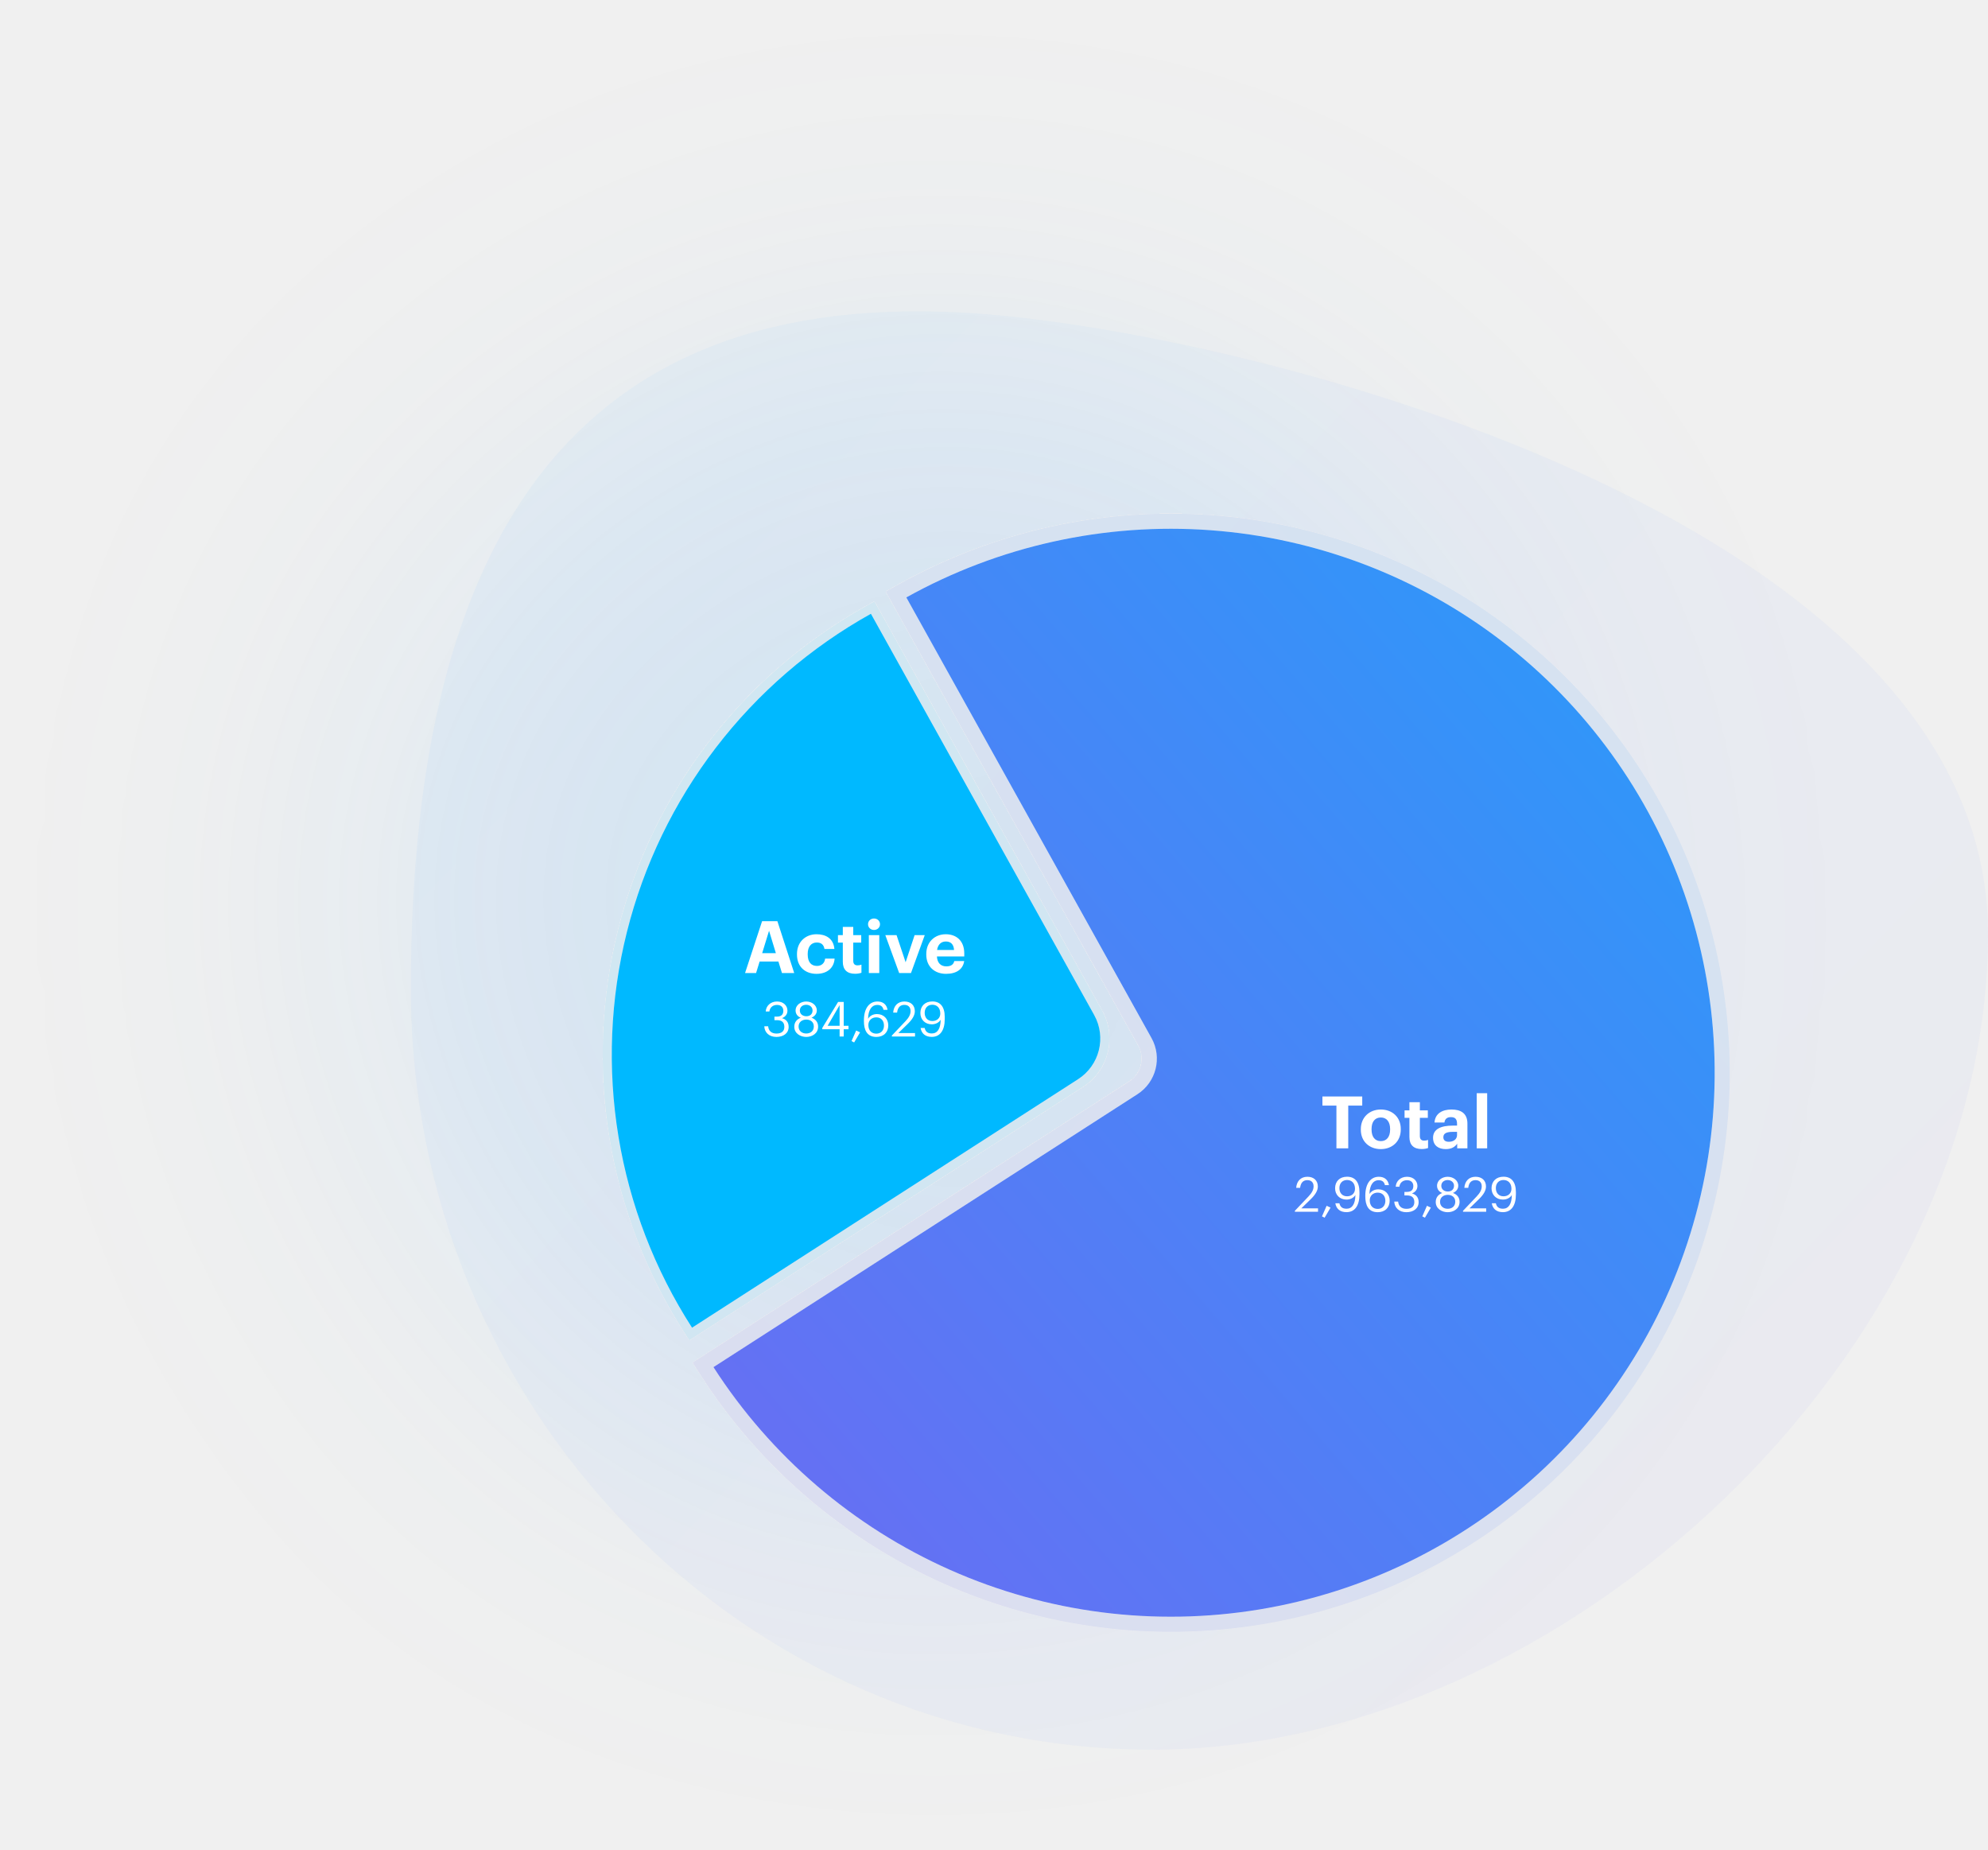
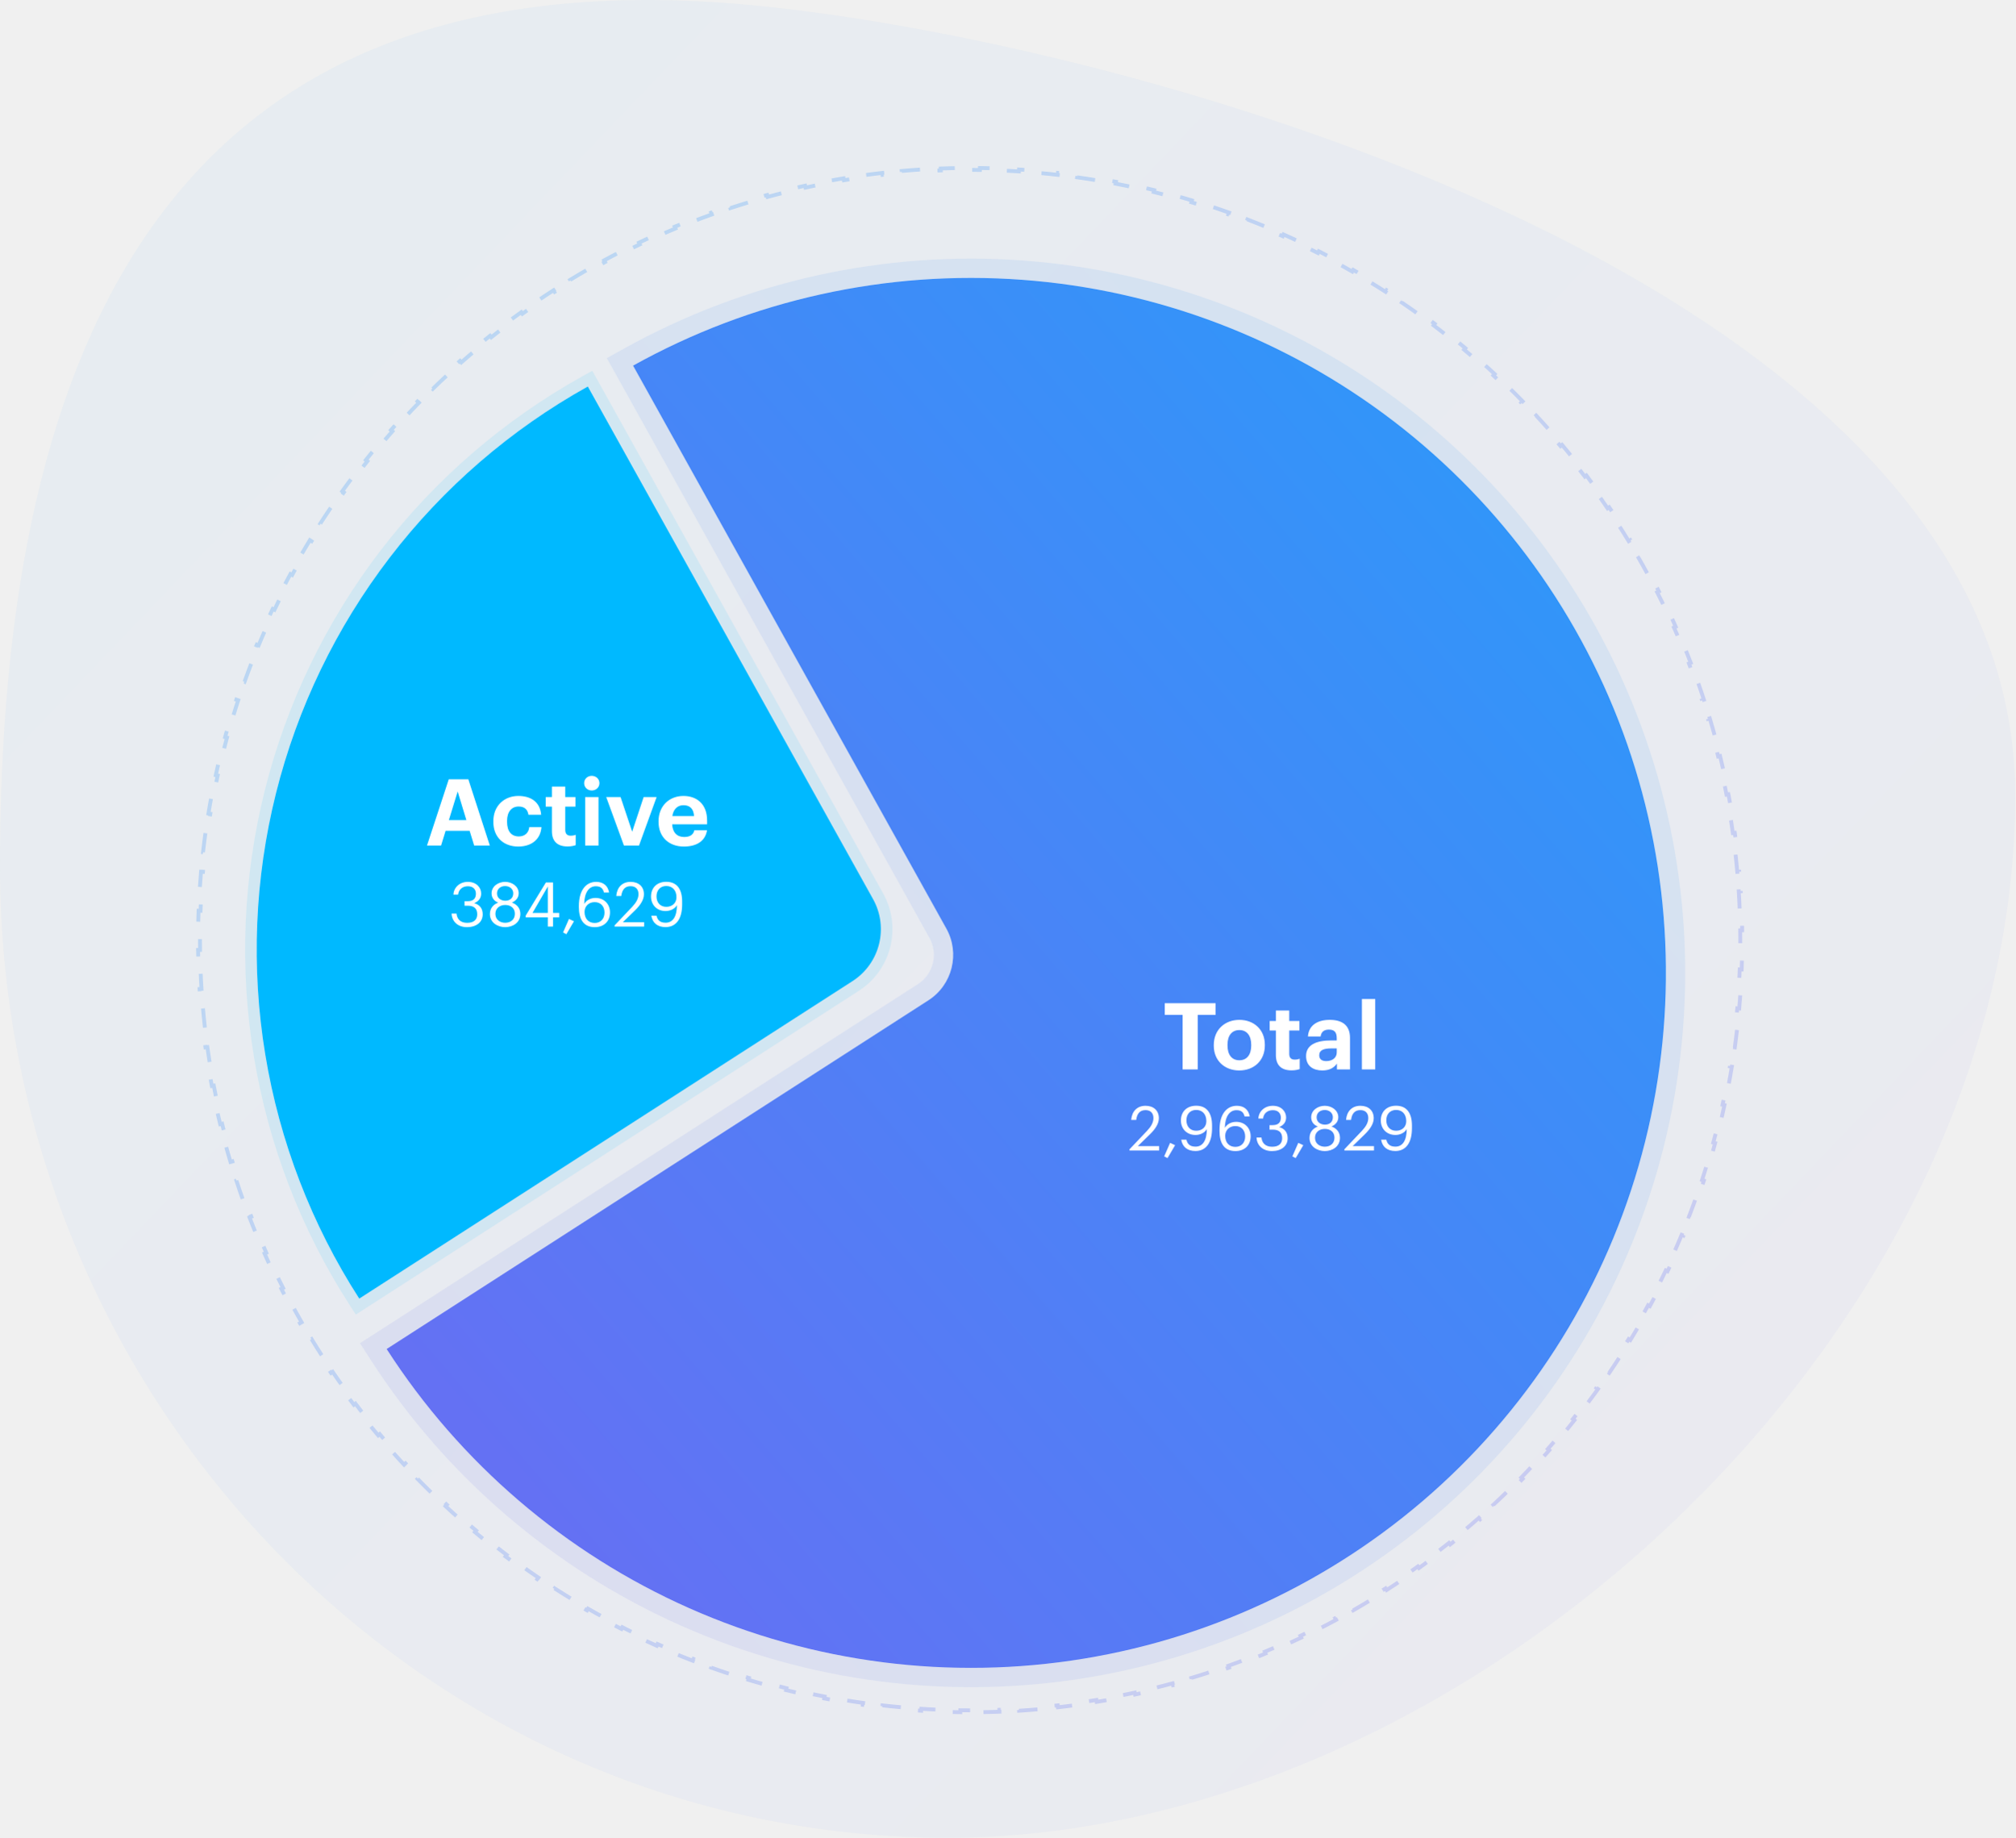
- <svg xmlns="http://www.w3.org/2000/svg" width="658" height="612" viewBox="0 0 658 612" fill="none">
-   <path opacity="0.05" d="M658 308.931C658 447.975 517.008 579 381.45 579C245.892 579 136 466.282 136 327.237C136 188.193 182.631 96.253 318.011 103.388C407.426 108.1 658 169.886 658 308.931Z" fill="url(#paint0_linear_4011_113)" />
-   <g filter="url(#filter0_d_4011_113)">
-     <path d="M299.983 197.699C330.664 180.624 365.669 172.895 400.687 175.463C435.706 178.031 469.208 190.784 497.07 212.152C524.932 233.52 545.936 262.57 557.496 295.725C569.056 328.88 570.668 364.691 562.133 398.75C553.597 432.809 535.287 463.629 509.458 487.413C483.628 511.198 451.407 526.909 416.761 532.612C382.115 538.315 346.557 533.762 314.466 519.512C282.376 505.262 255.153 481.938 236.15 452.413L376.479 362.098C382.689 358.102 384.726 349.97 381.136 343.518L299.983 197.699Z" fill="url(#paint1_linear_4011_113)" />
-     <path d="M297.799 198.914L296.583 196.73L298.768 195.514C329.875 178.202 365.366 170.366 400.87 172.969C436.375 175.573 470.343 188.504 498.591 210.169C526.84 231.833 548.136 261.287 559.857 294.902C571.578 328.517 573.212 364.826 564.558 399.358C555.904 433.89 537.34 465.138 511.151 489.252C484.963 513.367 452.294 529.297 417.167 535.079C382.039 540.862 345.988 536.245 313.452 521.797C280.915 507.349 253.315 483.701 234.048 453.766L232.695 451.663L234.797 450.31L375.126 359.996C380.227 356.713 381.901 350.033 378.951 344.733L297.799 198.914Z" stroke="url(#paint2_linear_4011_113)" stroke-opacity="0.1" stroke-width="5" />
-     <path d="M288.26 203.111C268.316 214.21 250.859 229.282 236.968 247.394C223.077 265.506 213.048 286.273 207.499 308.414C201.951 330.554 201.001 353.597 204.708 376.12C208.416 398.642 216.702 420.164 229.055 439.358L356.832 357.122C363.928 352.555 366.258 343.261 362.154 335.887L288.26 203.111Z" fill="#00B9FF" />
-     <path d="M287.531 201.8L288.841 201.071L289.571 202.381L363.464 335.157C367.953 343.223 365.406 353.388 357.644 358.383L229.867 440.619L228.605 441.431L227.794 440.17C215.33 420.804 206.969 399.088 203.228 376.363C199.488 353.639 200.446 330.389 206.044 308.049C211.643 285.71 221.762 264.755 235.778 246.481C249.793 228.206 267.407 212.999 287.531 201.8Z" stroke="#00B9FF" stroke-opacity="0.1" stroke-width="3" />
-   </g>
-   <path d="M246.602 322L252.242 304.84H257.306L262.874 322H258.818L257.642 318.184H251.426L250.25 322H246.602ZM254.546 308.008L252.266 315.424H256.802L254.546 308.008ZM270.244 322.264C266.572 322.264 263.788 319.984 263.788 315.88V315.688C263.788 311.632 266.692 309.16 270.268 309.16C273.172 309.16 275.86 310.432 276.172 314.032H272.884C272.644 312.568 271.756 311.896 270.34 311.896C268.54 311.896 267.34 313.24 267.34 315.64V315.832C267.34 318.352 268.468 319.648 270.412 319.648C271.804 319.648 272.932 318.832 273.1 317.224H276.244C276.052 320.2 273.892 322.264 270.244 322.264ZM283.015 322.24C280.375 322.24 278.959 320.896 278.959 318.28V311.92H277.351V309.448H278.959V306.736H282.415V309.448H285.055V311.92H282.415V317.968C282.415 318.976 282.919 319.456 283.807 319.456C284.335 319.456 284.719 319.384 285.127 319.216V321.904C284.647 322.072 283.951 322.24 283.015 322.24ZM287.573 322V309.448H291.029V322H287.573ZM289.277 307.744C288.173 307.744 287.309 306.928 287.309 305.848C287.309 304.768 288.173 303.952 289.277 303.952C290.405 303.952 291.269 304.768 291.269 305.848C291.269 306.928 290.405 307.744 289.277 307.744ZM297.611 322L293.027 309.448H296.747L299.747 318.424L302.723 309.448H306.083L301.523 322H297.611ZM313.136 322.264C309.344 322.264 306.584 319.888 306.584 315.88V315.688C306.584 311.728 309.392 309.16 313.04 309.16C316.28 309.16 319.16 311.056 319.16 315.544V316.504H310.112C310.208 318.592 311.336 319.792 313.232 319.792C314.84 319.792 315.632 319.096 315.848 318.04H319.136C318.728 320.752 316.568 322.264 313.136 322.264ZM310.16 314.368H315.776C315.656 312.472 314.696 311.56 313.04 311.56C311.48 311.56 310.424 312.592 310.16 314.368Z" fill="white" />
-   <path d="M256.968 343.144C254.536 343.144 253.048 341.624 252.968 339.624H254.248C254.376 340.984 255.192 342.024 257 342.024C258.792 342.024 259.608 341.16 259.608 339.816C259.608 338.344 258.808 337.592 257.192 337.592H256.328V336.424H257.128C258.616 336.424 259.272 335.72 259.272 334.472C259.272 333.384 258.584 332.552 257.192 332.552C255.768 332.552 254.808 333.416 254.664 334.712H253.448C253.528 332.904 255.016 331.416 257.192 331.416C259.368 331.416 260.632 332.856 260.632 334.44C260.632 335.736 259.864 336.504 258.824 336.936C260.168 337.288 261.032 338.232 261.032 339.816C261.032 341.896 259.336 343.144 256.968 343.144ZM266.848 343.144C264.976 343.144 262.896 342.024 262.896 339.752C262.896 338.216 263.84 337.224 265.056 336.792C263.968 336.376 263.328 335.512 263.328 334.392C263.328 332.536 265.088 331.416 266.848 331.416C268.624 331.416 270.352 332.568 270.352 334.36C270.352 335.512 269.648 336.312 268.592 336.776C269.92 337.256 270.784 338.248 270.784 339.72C270.784 342.008 268.784 343.144 266.848 343.144ZM266.848 342.008C268.256 342.008 269.36 341.192 269.36 339.672C269.36 338.168 268.24 337.4 266.88 337.4C265.52 337.4 264.32 338.184 264.32 339.704C264.32 341.208 265.52 342.008 266.848 342.008ZM266.896 336.296C268.112 336.296 268.944 335.592 268.944 334.376C268.944 333.272 268.032 332.504 266.848 332.504C265.664 332.504 264.736 333.224 264.736 334.408C264.736 335.608 265.728 336.296 266.896 336.296ZM277.899 343V340.6H272.171V340.152L277.403 331.56H279.259V339.464H280.843V340.6H279.259V343H277.899ZM273.931 339.464H277.899V332.616L273.931 339.464ZM282.706 344.968L281.842 344.52L283.378 341.016L284.674 341.624L282.706 344.968ZM290.056 343.144C286.936 343.144 285.944 340.808 285.944 337.944V337.672C285.944 333.56 287.8 331.416 290.424 331.416C292.2 331.416 293.464 332.344 293.768 334.184H292.44C292.184 333.128 291.608 332.552 290.328 332.552C288.6 332.552 287.384 334.104 287.32 337.128C287.864 336.2 288.936 335.576 290.264 335.576C292.536 335.576 294.008 337.224 294.008 339.32C294.008 341.608 292.472 343.144 290.056 343.144ZM290.056 342.056C291.56 342.056 292.584 341 292.584 339.384C292.584 337.736 291.592 336.664 290.04 336.664C288.504 336.664 287.416 337.704 287.416 339.192C287.416 341.064 288.52 342.056 290.056 342.056ZM295.195 343V342.68L299.739 337.896C300.779 336.792 301.387 335.752 301.387 334.584C301.387 333.304 300.635 332.536 299.339 332.536C298.011 332.536 297.147 333.288 296.923 335.08H295.627C295.803 332.84 297.163 331.416 299.339 331.416C301.451 331.416 302.795 332.664 302.795 334.632C302.795 336.04 301.899 337.416 300.491 338.792L297.339 341.864H302.859V343H295.195ZM308.39 343.128C306.278 343.128 305.014 342.024 304.71 340.184H306.054C306.31 341.304 306.95 341.992 308.422 341.992C310.246 341.992 311.318 340.488 311.35 337.448C310.806 338.376 309.702 338.968 308.39 338.968C306.166 338.968 304.63 337.384 304.63 335.224C304.63 332.936 306.166 331.4 308.582 331.4C311.286 331.4 312.694 333.224 312.694 336.52V337.24C312.694 341.032 311.126 343.128 308.39 343.128ZM308.598 337.88C310.134 337.88 311.222 336.888 311.222 335.4C311.222 333.528 310.118 332.488 308.582 332.488C307.078 332.488 306.054 333.544 306.054 335.16C306.054 336.808 307.046 337.88 308.598 337.88Z" fill="white" />
-   <path d="M442.337 380V365.864H437.705V362.84H450.881V365.864H446.249V380H442.337ZM457.037 377.624C458.981 377.624 460.109 376.184 460.109 373.808V373.64C460.109 371.24 458.981 369.8 457.037 369.8C455.117 369.8 453.965 371.192 453.965 373.592V373.784C453.965 376.184 455.069 377.624 457.037 377.624ZM457.013 380.264C453.269 380.264 450.413 377.768 450.413 373.856V373.664C450.413 369.728 453.269 367.16 457.037 367.16C460.805 367.16 463.637 369.68 463.637 373.592V373.784C463.637 377.744 460.781 380.264 457.013 380.264ZM470.554 380.24C467.914 380.24 466.498 378.896 466.498 376.28V369.92H464.89V367.448H466.498V364.736H469.954V367.448H472.594V369.92H469.954V375.968C469.954 376.976 470.458 377.456 471.346 377.456C471.874 377.456 472.258 377.384 472.666 377.216V379.904C472.186 380.072 471.49 380.24 470.554 380.24ZM478.518 380.264C476.238 380.264 474.318 379.16 474.318 376.52C474.318 373.592 477.006 372.488 480.846 372.488H482.262V371.984C482.262 370.496 481.806 369.68 480.222 369.68C478.854 369.68 478.23 370.376 478.086 371.456H474.798C475.014 368.48 477.366 367.16 480.438 367.16C483.51 367.16 485.694 368.408 485.694 371.816V380H482.31V378.488C481.59 379.496 480.486 380.264 478.518 380.264ZM479.55 377.84C481.086 377.84 482.262 377 482.262 375.608V374.552H480.918C478.902 374.552 477.726 374.984 477.726 376.328C477.726 377.24 478.278 377.84 479.55 377.84ZM488.777 380V361.76H492.233V380H488.777Z" fill="white" />
-   <path d="M428.585 401V400.68L433.129 395.896C434.169 394.792 434.777 393.752 434.777 392.584C434.777 391.304 434.025 390.536 432.729 390.536C431.401 390.536 430.537 391.288 430.313 393.08H429.017C429.193 390.84 430.553 389.416 432.729 389.416C434.841 389.416 436.185 390.664 436.185 392.632C436.185 394.04 435.289 395.416 433.881 396.792L430.729 399.864H436.249V401H428.585ZM438.424 402.968L437.56 402.52L439.096 399.016L440.392 399.624L438.424 402.968ZM445.656 401.128C443.544 401.128 442.28 400.024 441.976 398.184H443.32C443.576 399.304 444.216 399.992 445.688 399.992C447.512 399.992 448.584 398.488 448.616 395.448C448.072 396.376 446.968 396.968 445.656 396.968C443.432 396.968 441.896 395.384 441.896 393.224C441.896 390.936 443.432 389.4 445.848 389.4C448.552 389.4 449.96 391.224 449.96 394.52V395.24C449.96 399.032 448.392 401.128 445.656 401.128ZM445.864 395.88C447.4 395.88 448.488 394.888 448.488 393.4C448.488 391.528 447.384 390.488 445.848 390.488C444.344 390.488 443.32 391.544 443.32 393.16C443.32 394.808 444.312 395.88 445.864 395.88ZM456.01 401.144C452.89 401.144 451.898 398.808 451.898 395.944V395.672C451.898 391.56 453.754 389.416 456.378 389.416C458.154 389.416 459.418 390.344 459.722 392.184H458.394C458.138 391.128 457.562 390.552 456.282 390.552C454.554 390.552 453.338 392.104 453.274 395.128C453.818 394.2 454.89 393.576 456.218 393.576C458.49 393.576 459.962 395.224 459.962 397.32C459.962 399.608 458.426 401.144 456.01 401.144ZM456.01 400.056C457.514 400.056 458.538 399 458.538 397.384C458.538 395.736 457.546 394.664 455.994 394.664C454.458 394.664 453.37 395.704 453.37 397.192C453.37 399.064 454.474 400.056 456.01 400.056ZM465.484 401.144C463.052 401.144 461.564 399.624 461.484 397.624H462.764C462.892 398.984 463.708 400.024 465.516 400.024C467.308 400.024 468.124 399.16 468.124 397.816C468.124 396.344 467.324 395.592 465.708 395.592H464.844V394.424H465.644C467.132 394.424 467.788 393.72 467.788 392.472C467.788 391.384 467.1 390.552 465.708 390.552C464.284 390.552 463.324 391.416 463.18 392.712H461.964C462.044 390.904 463.532 389.416 465.708 389.416C467.884 389.416 469.148 390.856 469.148 392.44C469.148 393.736 468.38 394.504 467.34 394.936C468.684 395.288 469.548 396.232 469.548 397.816C469.548 399.896 467.852 401.144 465.484 401.144ZM471.628 402.968L470.764 402.52L472.299 399.016L473.596 399.624L471.628 402.968ZM479.161 401.144C477.289 401.144 475.209 400.024 475.209 397.752C475.209 396.216 476.153 395.224 477.369 394.792C476.281 394.376 475.641 393.512 475.641 392.392C475.641 390.536 477.401 389.416 479.161 389.416C480.937 389.416 482.665 390.568 482.665 392.36C482.665 393.512 481.961 394.312 480.905 394.776C482.233 395.256 483.097 396.248 483.097 397.72C483.097 400.008 481.097 401.144 479.161 401.144ZM479.161 400.008C480.569 400.008 481.673 399.192 481.673 397.672C481.673 396.168 480.553 395.4 479.193 395.4C477.833 395.4 476.633 396.184 476.633 397.704C476.633 399.208 477.833 400.008 479.161 400.008ZM479.209 394.296C480.425 394.296 481.257 393.592 481.257 392.376C481.257 391.272 480.345 390.504 479.161 390.504C477.977 390.504 477.049 391.224 477.049 392.408C477.049 393.608 478.041 394.296 479.209 394.296ZM484.242 401V400.68L488.786 395.896C489.826 394.792 490.434 393.752 490.434 392.584C490.434 391.304 489.682 390.536 488.386 390.536C487.058 390.536 486.194 391.288 485.97 393.08H484.674C484.85 390.84 486.21 389.416 488.386 389.416C490.498 389.416 491.842 390.664 491.842 392.632C491.842 394.04 490.946 395.416 489.538 396.792L486.386 399.864H491.906V401H484.242ZM497.437 401.128C495.325 401.128 494.061 400.024 493.757 398.184H495.101C495.357 399.304 495.997 399.992 497.469 399.992C499.293 399.992 500.365 398.488 500.397 395.448C499.853 396.376 498.749 396.968 497.437 396.968C495.213 396.968 493.677 395.384 493.677 393.224C493.677 390.936 495.213 389.4 497.629 389.4C500.333 389.4 501.741 391.224 501.741 394.52V395.24C501.741 399.032 500.173 401.128 497.437 401.128ZM497.645 395.88C499.181 395.88 500.269 394.888 500.269 393.4C500.269 391.528 499.165 390.488 497.629 390.488C496.125 390.488 495.101 391.544 495.101 393.16C495.101 394.808 496.093 395.88 497.645 395.88Z" fill="white" />
+ <svg xmlns="http://www.w3.org/2000/svg" width="522" height="476" viewBox="0 0 522 476" fill="none">
+   <path opacity="0.05" d="M522 205.931C522 344.975 381.008 476 245.45 476C109.892 476 0 363.282 0 224.237C0 85.193 46.631 -6.747 182.011 0.388C271.426 5.1 522 66.886 522 205.931Z" fill="url(#paint0_linear_4003_108)" />
+   <path d="M163.983 94.699C194.664 77.624 229.669 69.894 264.687 72.463C299.706 75.031 333.208 87.784 361.07 109.152C388.932 130.52 409.936 159.57 421.496 192.725C433.056 225.88 434.668 261.691 426.133 295.75C417.597 329.809 399.287 360.629 373.458 384.413C347.628 408.198 315.407 423.909 280.761 429.612C246.115 435.315 210.557 430.762 178.466 416.512C146.376 402.262 119.153 378.938 100.15 349.413L240.479 259.098C246.689 255.102 248.726 246.97 245.136 240.518L163.983 94.699Z" fill="url(#paint1_linear_4003_108)" />
+   <path d="M161.799 95.914L160.583 93.73L162.768 92.514C193.875 75.202 229.366 67.366 264.87 69.969C300.375 72.573 334.343 85.504 362.591 107.169C390.84 128.833 412.136 158.287 423.857 191.902C435.578 225.517 437.212 261.826 428.558 296.358C419.904 330.89 401.34 362.138 375.151 386.252C348.963 410.367 316.294 426.297 281.167 432.079C246.039 437.862 209.988 433.245 177.452 418.797C144.915 404.349 117.315 380.701 98.048 350.766L96.695 348.663L98.797 347.31L239.126 256.996C244.227 253.713 245.901 247.033 242.951 241.733L161.799 95.914Z" stroke="url(#paint2_linear_4003_108)" stroke-opacity="0.1" stroke-width="5" />
+   <path d="M152.26 100.111C132.316 111.21 114.859 126.282 100.968 144.394C87.077 162.506 77.048 183.273 71.499 205.414C65.951 227.554 65.001 250.597 68.708 273.12C72.416 295.642 80.702 317.164 93.055 336.358L220.832 254.122C227.928 249.555 230.258 240.261 226.154 232.887L152.26 100.111Z" fill="#00B9FF" />
+   <path d="M151.531 98.8L152.841 98.071L153.571 99.381L227.464 232.157C231.953 240.223 229.406 250.388 221.644 255.383L93.867 337.619L92.605 338.431L91.794 337.17C79.33 317.804 70.969 296.088 67.228 273.363C63.487 250.639 64.446 227.389 70.044 205.049C75.643 182.71 85.762 161.755 99.778 143.481C113.793 125.206 131.407 109.999 151.531 98.8Z" stroke="#00B9FF" stroke-opacity="0.1" stroke-width="3" />
+   <path d="M110.602 219L116.242 201.84H121.306L126.874 219H122.818L121.642 215.184H115.426L114.25 219H110.602ZM118.546 205.008L116.266 212.424H120.802L118.546 205.008ZM134.244 219.264C130.572 219.264 127.788 216.984 127.788 212.88V212.688C127.788 208.632 130.692 206.16 134.268 206.16C137.172 206.16 139.86 207.432 140.172 211.032H136.884C136.644 209.568 135.756 208.896 134.34 208.896C132.54 208.896 131.34 210.24 131.34 212.64V212.832C131.34 215.352 132.468 216.648 134.412 216.648C135.804 216.648 136.932 215.832 137.1 214.224H140.244C140.052 217.2 137.892 219.264 134.244 219.264ZM147.015 219.24C144.375 219.24 142.959 217.896 142.959 215.28V208.92H141.351V206.448H142.959V203.736H146.415V206.448H149.055V208.92H146.415V214.968C146.415 215.976 146.919 216.456 147.807 216.456C148.335 216.456 148.719 216.384 149.127 216.216V218.904C148.647 219.072 147.951 219.24 147.015 219.24ZM151.573 219V206.448H155.029V219H151.573ZM153.277 204.744C152.173 204.744 151.309 203.928 151.309 202.848C151.309 201.768 152.173 200.952 153.277 200.952C154.405 200.952 155.269 201.768 155.269 202.848C155.269 203.928 154.405 204.744 153.277 204.744ZM161.611 219L157.027 206.448H160.747L163.747 215.424L166.723 206.448H170.083L165.523 219H161.611ZM177.136 219.264C173.344 219.264 170.584 216.888 170.584 212.88V212.688C170.584 208.728 173.392 206.16 177.04 206.16C180.28 206.16 183.16 208.056 183.16 212.544V213.504H174.112C174.208 215.592 175.336 216.792 177.232 216.792C178.84 216.792 179.632 216.096 179.848 215.04H183.136C182.728 217.752 180.568 219.264 177.136 219.264ZM174.16 211.368H179.776C179.656 209.472 178.696 208.56 177.04 208.56C175.48 208.56 174.424 209.592 174.16 211.368Z" fill="white" />
+   <path d="M120.968 240.144C118.536 240.144 117.048 238.624 116.968 236.624H118.248C118.376 237.984 119.192 239.024 121 239.024C122.792 239.024 123.608 238.16 123.608 236.816C123.608 235.344 122.808 234.592 121.192 234.592H120.328V233.424H121.128C122.616 233.424 123.272 232.72 123.272 231.472C123.272 230.384 122.584 229.552 121.192 229.552C119.768 229.552 118.808 230.416 118.664 231.712H117.448C117.528 229.904 119.016 228.416 121.192 228.416C123.368 228.416 124.632 229.856 124.632 231.44C124.632 232.736 123.864 233.504 122.824 233.936C124.168 234.288 125.032 235.232 125.032 236.816C125.032 238.896 123.336 240.144 120.968 240.144ZM130.848 240.144C128.976 240.144 126.896 239.024 126.896 236.752C126.896 235.216 127.84 234.224 129.056 233.792C127.968 233.376 127.328 232.512 127.328 231.392C127.328 229.536 129.088 228.416 130.848 228.416C132.624 228.416 134.352 229.568 134.352 231.36C134.352 232.512 133.648 233.312 132.592 233.776C133.92 234.256 134.784 235.248 134.784 236.72C134.784 239.008 132.784 240.144 130.848 240.144ZM130.848 239.008C132.256 239.008 133.36 238.192 133.36 236.672C133.36 235.168 132.24 234.4 130.88 234.4C129.52 234.4 128.32 235.184 128.32 236.704C128.32 238.208 129.52 239.008 130.848 239.008ZM130.896 233.296C132.112 233.296 132.944 232.592 132.944 231.376C132.944 230.272 132.032 229.504 130.848 229.504C129.664 229.504 128.736 230.224 128.736 231.408C128.736 232.608 129.728 233.296 130.896 233.296ZM141.899 240V237.6H136.171V237.152L141.403 228.56H143.259V236.464H144.843V237.6H143.259V240H141.899ZM137.931 236.464H141.899V229.616L137.931 236.464ZM146.706 241.968L145.842 241.52L147.378 238.016L148.674 238.624L146.706 241.968ZM154.056 240.144C150.936 240.144 149.944 237.808 149.944 234.944V234.672C149.944 230.56 151.8 228.416 154.424 228.416C156.2 228.416 157.464 229.344 157.768 231.184H156.44C156.184 230.128 155.608 229.552 154.328 229.552C152.6 229.552 151.384 231.104 151.32 234.128C151.864 233.2 152.936 232.576 154.264 232.576C156.536 232.576 158.008 234.224 158.008 236.32C158.008 238.608 156.472 240.144 154.056 240.144ZM154.056 239.056C155.56 239.056 156.584 238 156.584 236.384C156.584 234.736 155.592 233.664 154.04 233.664C152.504 233.664 151.416 234.704 151.416 236.192C151.416 238.064 152.52 239.056 154.056 239.056ZM159.195 240V239.68L163.739 234.896C164.779 233.792 165.387 232.752 165.387 231.584C165.387 230.304 164.635 229.536 163.339 229.536C162.011 229.536 161.147 230.288 160.923 232.08H159.627C159.803 229.84 161.163 228.416 163.339 228.416C165.451 228.416 166.795 229.664 166.795 231.632C166.795 233.04 165.899 234.416 164.491 235.792L161.339 238.864H166.859V240H159.195ZM172.39 240.128C170.278 240.128 169.014 239.024 168.71 237.184H170.054C170.31 238.304 170.95 238.992 172.422 238.992C174.246 238.992 175.318 237.488 175.35 234.448C174.806 235.376 173.702 235.968 172.39 235.968C170.166 235.968 168.63 234.384 168.63 232.224C168.63 229.936 170.166 228.4 172.582 228.4C175.286 228.4 176.694 230.224 176.694 233.52V234.24C176.694 238.032 175.126 240.128 172.39 240.128ZM172.598 234.88C174.134 234.88 175.222 233.888 175.222 232.4C175.222 230.528 174.118 229.488 172.582 229.488C171.078 229.488 170.054 230.544 170.054 232.16C170.054 233.808 171.046 234.88 172.598 234.88Z" fill="white" />
+   <path d="M306.337 277V262.864H301.705V259.84H314.881V262.864H310.249V277H306.337ZM321.037 274.624C322.981 274.624 324.109 273.184 324.109 270.808V270.64C324.109 268.24 322.981 266.8 321.037 266.8C319.117 266.8 317.965 268.192 317.965 270.592V270.784C317.965 273.184 319.069 274.624 321.037 274.624ZM321.013 277.264C317.269 277.264 314.413 274.768 314.413 270.856V270.664C314.413 266.728 317.269 264.16 321.037 264.16C324.805 264.16 327.637 266.68 327.637 270.592V270.784C327.637 274.744 324.781 277.264 321.013 277.264ZM334.554 277.24C331.914 277.24 330.498 275.896 330.498 273.28V266.92H328.89V264.448H330.498V261.736H333.954V264.448H336.594V266.92H333.954V272.968C333.954 273.976 334.458 274.456 335.346 274.456C335.874 274.456 336.258 274.384 336.666 274.216V276.904C336.186 277.072 335.49 277.24 334.554 277.24ZM342.518 277.264C340.238 277.264 338.318 276.16 338.318 273.52C338.318 270.592 341.006 269.488 344.846 269.488H346.262V268.984C346.262 267.496 345.806 266.68 344.222 266.68C342.854 266.68 342.23 267.376 342.086 268.456H338.798C339.014 265.48 341.366 264.16 344.438 264.16C347.51 264.16 349.694 265.408 349.694 268.816V277H346.31V275.488C345.59 276.496 344.486 277.264 342.518 277.264ZM343.55 274.84C345.086 274.84 346.262 274 346.262 272.608V271.552H344.918C342.902 271.552 341.726 271.984 341.726 273.328C341.726 274.24 342.278 274.84 343.55 274.84ZM352.777 277V258.76H356.233V277H352.777Z" fill="white" />
+   <path d="M292.585 298V297.68L297.129 292.896C298.169 291.792 298.777 290.752 298.777 289.584C298.777 288.304 298.025 287.536 296.729 287.536C295.401 287.536 294.537 288.288 294.313 290.08H293.017C293.193 287.84 294.553 286.416 296.729 286.416C298.841 286.416 300.185 287.664 300.185 289.632C300.185 291.04 299.289 292.416 297.881 293.792L294.729 296.864H300.249V298H292.585ZM302.424 299.968L301.56 299.52L303.096 296.016L304.392 296.624L302.424 299.968ZM309.656 298.128C307.544 298.128 306.28 297.024 305.976 295.184H307.32C307.576 296.304 308.216 296.992 309.688 296.992C311.512 296.992 312.584 295.488 312.616 292.448C312.072 293.376 310.968 293.968 309.656 293.968C307.432 293.968 305.896 292.384 305.896 290.224C305.896 287.936 307.432 286.4 309.848 286.4C312.552 286.4 313.96 288.224 313.96 291.52V292.24C313.96 296.032 312.392 298.128 309.656 298.128ZM309.864 292.88C311.4 292.88 312.488 291.888 312.488 290.4C312.488 288.528 311.384 287.488 309.848 287.488C308.344 287.488 307.32 288.544 307.32 290.16C307.32 291.808 308.312 292.88 309.864 292.88ZM320.01 298.144C316.89 298.144 315.898 295.808 315.898 292.944V292.672C315.898 288.56 317.754 286.416 320.378 286.416C322.154 286.416 323.418 287.344 323.722 289.184H322.394C322.138 288.128 321.562 287.552 320.282 287.552C318.554 287.552 317.338 289.104 317.274 292.128C317.818 291.2 318.89 290.576 320.218 290.576C322.49 290.576 323.962 292.224 323.962 294.32C323.962 296.608 322.426 298.144 320.01 298.144ZM320.01 297.056C321.514 297.056 322.538 296 322.538 294.384C322.538 292.736 321.546 291.664 319.994 291.664C318.458 291.664 317.37 292.704 317.37 294.192C317.37 296.064 318.474 297.056 320.01 297.056ZM329.484 298.144C327.052 298.144 325.564 296.624 325.484 294.624H326.764C326.892 295.984 327.708 297.024 329.516 297.024C331.308 297.024 332.124 296.16 332.124 294.816C332.124 293.344 331.324 292.592 329.708 292.592H328.844V291.424H329.644C331.132 291.424 331.788 290.72 331.788 289.472C331.788 288.384 331.1 287.552 329.708 287.552C328.284 287.552 327.324 288.416 327.18 289.712H325.964C326.044 287.904 327.532 286.416 329.708 286.416C331.884 286.416 333.148 287.856 333.148 289.44C333.148 290.736 332.38 291.504 331.34 291.936C332.684 292.288 333.548 293.232 333.548 294.816C333.548 296.896 331.852 298.144 329.484 298.144ZM335.628 299.968L334.764 299.52L336.299 296.016L337.596 296.624L335.628 299.968ZM343.161 298.144C341.289 298.144 339.209 297.024 339.209 294.752C339.209 293.216 340.153 292.224 341.369 291.792C340.281 291.376 339.641 290.512 339.641 289.392C339.641 287.536 341.401 286.416 343.161 286.416C344.937 286.416 346.665 287.568 346.665 289.36C346.665 290.512 345.961 291.312 344.905 291.776C346.233 292.256 347.097 293.248 347.097 294.72C347.097 297.008 345.097 298.144 343.161 298.144ZM343.161 297.008C344.569 297.008 345.673 296.192 345.673 294.672C345.673 293.168 344.553 292.4 343.193 292.4C341.833 292.4 340.633 293.184 340.633 294.704C340.633 296.208 341.833 297.008 343.161 297.008ZM343.209 291.296C344.425 291.296 345.257 290.592 345.257 289.376C345.257 288.272 344.345 287.504 343.161 287.504C341.977 287.504 341.049 288.224 341.049 289.408C341.049 290.608 342.041 291.296 343.209 291.296ZM348.242 298V297.68L352.786 292.896C353.826 291.792 354.434 290.752 354.434 289.584C354.434 288.304 353.682 287.536 352.386 287.536C351.058 287.536 350.194 288.288 349.97 290.08H348.674C348.85 287.84 350.21 286.416 352.386 286.416C354.498 286.416 355.842 287.664 355.842 289.632C355.842 291.04 354.946 292.416 353.538 293.792L350.386 296.864H355.906V298H348.242ZM361.437 298.128C359.325 298.128 358.061 297.024 357.757 295.184H359.101C359.357 296.304 359.997 296.992 361.469 296.992C363.293 296.992 364.365 295.488 364.397 292.448C363.853 293.376 362.749 293.968 361.437 293.968C359.213 293.968 357.677 292.384 357.677 290.224C357.677 287.936 359.213 286.4 361.629 286.4C364.333 286.4 365.741 288.224 365.741 291.52V292.24C365.741 296.032 364.173 298.128 361.437 298.128ZM361.645 292.88C363.181 292.88 364.269 291.888 364.269 290.4C364.269 288.528 363.165 287.488 361.629 287.488C360.125 287.488 359.101 288.544 359.101 290.16C359.101 291.808 360.093 292.88 361.645 292.88Z" fill="white" />
+   <path d="M251.293 443C250.446 443 249.6 442.995 248.755 442.984L248.749 443.484C247.055 443.463 245.367 443.42 243.684 443.357L243.703 442.858C242.015 442.794 240.333 442.71 238.657 442.604L238.625 443.103C236.936 442.997 235.251 442.87 233.573 442.722L233.617 442.224C231.935 442.076 230.26 441.906 228.59 441.716L228.534 442.213C226.852 442.022 225.176 441.81 223.507 441.577L223.576 441.081C221.905 440.848 220.24 440.594 218.582 440.319L218.5 440.812C216.83 440.536 215.168 440.239 213.513 439.921L213.607 439.43C211.95 439.112 210.3 438.773 208.657 438.414L208.55 438.903C206.898 438.541 205.253 438.16 203.616 437.758L203.735 437.272C202.096 436.87 200.465 436.447 198.843 436.005L198.711 436.487C197.08 436.042 195.457 435.577 193.842 435.092L193.986 434.613C192.37 434.128 190.763 433.622 189.164 433.097L189.008 433.572C187.402 433.045 185.805 432.497 184.217 431.93L184.385 431.459C182.796 430.892 181.217 430.305 179.647 429.699L179.467 430.165C177.89 429.557 176.323 428.929 174.766 428.281L174.958 427.82C173.401 427.172 171.853 426.505 170.315 425.82L170.112 426.277C168.569 425.589 167.036 424.881 165.513 424.156L165.729 423.704C164.206 422.979 162.694 422.234 161.193 421.471L160.966 421.917C159.461 421.151 157.966 420.367 156.482 419.565L156.72 419.125C155.236 418.323 153.764 417.503 152.303 416.664L152.054 417.098C150.59 416.257 149.136 415.399 147.695 414.522L147.955 414.095C146.514 413.219 145.085 412.325 143.668 411.414L143.398 411.834C141.977 410.921 140.569 409.99 139.173 409.041L139.454 408.628C138.06 407.68 136.678 406.716 135.309 405.734L135.018 406.141C133.645 405.156 132.286 404.155 130.939 403.138L131.241 402.739C129.896 401.723 128.565 400.69 127.247 399.641L126.936 400.032C125.614 398.98 124.306 397.912 123.012 396.827L123.334 396.444C122.042 395.362 120.765 394.263 119.501 393.149L119.17 393.524C117.904 392.407 116.651 391.275 115.413 390.127L115.753 389.76C114.518 388.614 113.297 387.453 112.091 386.277L111.742 386.635C110.533 385.456 109.339 384.262 108.16 383.053L108.518 382.704C107.341 381.498 106.18 380.277 105.035 379.042L104.668 379.382C103.52 378.144 102.387 376.891 101.27 375.624L101.645 375.294C100.531 374.03 99.433 372.753 98.351 371.461L97.968 371.782C96.883 370.488 95.815 369.181 94.763 367.859L95.154 367.548C94.105 366.23 93.072 364.899 92.056 363.554L91.657 363.856C90.639 362.509 89.638 361.15 88.654 359.777L89.061 359.486C88.079 358.117 87.114 356.735 86.167 355.34L85.754 355.621C84.805 354.226 83.874 352.818 82.96 351.397L83.381 351.127C82.47 349.71 81.576 348.281 80.7 346.84L80.272 347.1C79.396 345.658 78.537 344.205 77.697 342.74L78.13 342.492C77.292 341.031 76.472 339.558 75.67 338.075L75.23 338.313C74.428 336.829 73.644 335.334 72.878 333.828L73.324 333.602C72.561 332.101 71.816 330.589 71.09 329.066L70.639 329.281C69.913 327.759 69.206 326.226 68.518 324.683L68.975 324.48C68.289 322.942 67.623 321.394 66.975 319.837L66.513 320.029C65.866 318.472 65.238 316.905 64.629 315.328L65.096 315.148C64.49 313.578 63.903 311.998 63.335 310.41L62.864 310.578C62.298 308.99 61.75 307.393 61.223 305.787L61.698 305.631C61.172 304.032 60.667 302.425 60.182 300.809L59.703 300.953C59.218 299.338 58.753 297.715 58.308 296.084L58.79 295.952C58.347 294.33 57.925 292.699 57.523 291.06L57.037 291.179C56.635 289.542 56.253 287.897 55.892 286.245L56.381 286.138C56.022 284.495 55.683 282.845 55.365 281.188L54.874 281.282C54.556 279.627 54.259 277.965 53.982 276.295L54.476 276.213C54.201 274.555 53.947 272.89 53.714 271.219L53.218 271.288C52.985 269.619 52.773 267.943 52.582 266.261L53.078 266.205C52.889 264.535 52.719 262.86 52.571 261.178L52.073 261.222C51.925 259.544 51.798 257.86 51.691 256.17L52.191 256.138C52.085 254.462 52.001 252.78 51.937 251.093L51.438 251.111C51.374 249.428 51.332 247.74 51.311 246.046L51.811 246.04C51.8 245.195 51.795 244.349 51.795 243.502C51.795 242.655 51.8 241.809 51.811 240.965L51.311 240.958C51.332 239.265 51.374 237.576 51.438 235.893L51.937 235.912C52.001 234.225 52.085 232.543 52.191 230.866L51.691 230.835C51.798 229.145 51.925 227.461 52.073 225.782L52.571 225.826C52.719 224.145 52.889 222.469 53.078 220.8L52.582 220.743C52.773 219.061 52.985 217.385 53.218 215.716L53.714 215.785C53.947 214.114 54.201 212.449 54.475 210.791L53.982 210.709C54.259 209.04 54.556 207.377 54.874 205.722L55.365 205.816C55.683 204.159 56.022 202.509 56.38 200.866L55.892 200.759C56.253 199.107 56.635 197.462 57.037 195.824L57.522 195.944C57.925 194.305 58.347 192.674 58.79 191.052L58.307 190.92C58.752 189.289 59.217 187.665 59.702 186.051L60.181 186.195C60.667 184.579 61.172 182.971 61.697 181.373L61.222 181.217C61.75 179.611 62.297 178.014 62.864 176.426L63.335 176.594C63.902 175.005 64.489 173.425 65.095 171.855L64.629 171.675C65.237 170.099 65.865 168.532 66.513 166.975L66.974 167.167C67.622 165.609 68.289 164.061 68.974 162.524L68.517 162.32C69.206 160.777 69.913 159.244 70.638 157.722L71.09 157.937C71.816 156.414 72.56 154.902 73.323 153.401L72.877 153.175C73.643 151.669 74.427 150.174 75.229 148.69L75.669 148.928C76.471 147.444 77.291 145.972 78.129 144.511L77.696 144.262C78.537 142.798 79.395 141.344 80.272 139.903L80.699 140.163C81.575 138.722 82.469 137.293 83.38 135.876L82.959 135.606C83.873 134.185 84.804 132.777 85.752 131.381L86.166 131.662C87.113 130.268 88.078 128.886 89.059 127.517L88.653 127.226C89.637 125.853 90.638 124.493 91.656 123.147L92.055 123.448C93.071 122.103 94.104 120.772 95.153 119.454L94.762 119.143C95.814 117.821 96.882 116.514 97.966 115.22L98.35 115.541C99.432 114.249 100.53 112.972 101.644 111.708L101.269 111.378C102.386 110.111 103.519 108.858 104.667 107.62L105.034 107.96C106.179 106.725 107.34 105.504 108.516 104.298L108.158 103.949C109.337 102.74 110.532 101.545 111.741 100.366L112.09 100.724C113.296 99.548 114.517 98.387 115.752 97.242L115.412 96.875C116.65 95.727 117.902 94.594 119.169 93.477L119.5 93.852C120.763 92.738 122.041 91.64 123.332 90.557L123.011 90.174C124.305 89.09 125.613 88.021 126.934 86.969L127.246 87.361C128.564 86.311 129.895 85.279 131.239 84.262L130.938 83.864C132.285 82.846 133.644 81.845 135.017 80.86L135.308 81.267C136.677 80.285 138.059 79.321 139.453 78.373L139.172 77.96C140.568 77.011 141.976 76.08 143.397 75.166L143.667 75.587C145.084 74.676 146.513 73.782 147.954 72.906L147.694 72.478C149.135 71.602 150.589 70.743 152.054 69.903L152.302 70.336C153.763 69.498 155.236 68.678 156.719 67.876L156.481 67.436C157.965 66.633 159.46 65.85 160.966 65.084L161.192 65.53C162.693 64.767 164.205 64.022 165.728 63.296L165.513 62.845C167.035 62.119 168.568 61.412 170.111 60.724L170.314 61.181C171.852 60.495 173.4 59.828 174.957 59.181L174.766 58.719C176.323 58.072 177.89 57.444 179.466 56.835L179.646 57.301C181.216 56.695 182.796 56.108 184.385 55.541L184.217 55.07C185.804 54.503 187.402 53.956 189.008 53.428L189.164 53.903C190.762 53.378 192.369 52.873 193.985 52.387L193.841 51.908C195.456 51.423 197.079 50.958 198.711 50.513L198.842 50.995C200.465 50.553 202.096 50.13 203.734 49.728L203.615 49.242C205.252 48.84 206.897 48.459 208.55 48.097L208.657 48.586C210.299 48.227 211.949 47.888 213.606 47.57L213.512 47.079C215.168 46.761 216.83 46.464 218.5 46.188L218.581 46.681C220.239 46.406 221.904 46.152 223.576 45.919L223.507 45.423C225.176 45.191 226.852 44.978 228.534 44.787L228.59 45.284C230.26 45.094 231.935 44.924 233.617 44.776L233.573 44.278C235.251 44.13 236.935 44.003 238.625 43.897L238.657 44.396C240.333 44.29 242.015 44.206 243.703 44.142L243.684 43.643C245.367 43.58 247.055 43.537 248.749 43.516L248.755 44.016C249.6 44.005 250.446 44 251.293 44C252.14 44 252.986 44.005 253.83 44.016L253.837 43.516C255.53 43.537 257.218 43.58 258.902 43.643L258.883 44.142C260.57 44.206 262.252 44.29 263.929 44.396L263.96 43.897C265.65 44.003 267.334 44.13 269.013 44.278L268.969 44.776C270.65 44.924 272.326 45.094 273.995 45.283L274.052 44.787C275.734 44.978 277.41 45.19 279.079 45.423L279.01 45.919C280.681 46.152 282.346 46.406 284.004 46.681L284.086 46.187C285.756 46.464 287.418 46.761 289.074 47.079L288.979 47.57C290.637 47.888 292.287 48.227 293.929 48.586L294.036 48.097C295.689 48.458 297.334 48.84 298.971 49.242L298.852 49.727C300.49 50.13 302.121 50.552 303.744 50.995L303.875 50.513C305.507 50.958 307.13 51.423 308.745 51.908L308.601 52.387C310.217 52.872 311.824 53.377 313.423 53.903L313.579 53.428C315.185 53.955 316.782 54.502 318.37 55.069L318.202 55.54C319.791 56.108 321.37 56.694 322.94 57.301L323.12 56.834C324.697 57.443 326.264 58.071 327.821 58.718L327.629 59.18C329.187 59.828 330.735 60.494 332.272 61.18L332.476 60.723C334.019 61.411 335.552 62.118 337.074 62.844L336.859 63.295C338.382 64.021 339.894 64.766 341.395 65.529L341.621 65.083C343.127 65.849 344.622 66.633 346.106 67.435L345.868 67.875C347.351 68.677 348.824 69.497 350.285 70.335L350.534 69.902C351.998 70.742 353.452 71.601 354.893 72.478L354.633 72.905C356.074 73.781 357.503 74.675 358.92 75.586L359.19 75.165C360.611 76.079 362.019 77.01 363.415 77.959L363.134 78.372C364.528 79.32 365.91 80.284 367.279 81.266L367.57 80.859C368.943 81.844 370.303 82.845 371.65 83.862L371.348 84.261C372.693 85.278 374.024 86.31 375.342 87.359L375.653 86.968C376.975 88.02 378.282 89.089 379.576 90.173L379.255 90.556C380.547 91.638 381.824 92.737 383.088 93.851L383.419 93.476C384.685 94.593 385.938 95.726 387.176 96.874L386.836 97.24C388.071 98.386 389.292 99.547 390.498 100.723L390.847 100.365C392.056 101.544 393.251 102.738 394.43 103.948L394.072 104.297C395.248 105.503 396.409 106.724 397.554 107.959L397.921 107.619C399.069 108.857 400.202 110.11 401.319 111.376L400.944 111.707C402.058 112.971 403.156 114.248 404.239 115.54L404.622 115.219C405.706 116.512 406.775 117.82 407.827 119.142L407.435 119.453C408.484 120.771 409.517 122.102 410.534 123.447L410.932 123.145C411.95 124.492 412.951 125.852 413.935 127.224L413.529 127.516C414.511 128.885 415.475 130.267 416.423 131.661L416.836 131.38C417.785 132.776 418.716 134.184 419.629 135.605L419.209 135.875C420.12 137.292 421.014 138.721 421.89 140.162L422.317 139.902C423.194 141.343 424.052 142.797 424.893 144.261L424.459 144.51C425.298 145.971 426.118 147.443 426.92 148.927L427.36 148.689C428.162 150.173 428.946 151.668 429.712 153.174L429.266 153.4C430.029 154.901 430.774 156.413 431.499 157.936L431.951 157.721C432.677 159.243 433.384 160.776 434.072 162.319L433.615 162.523C434.301 164.06 434.967 165.608 435.615 167.166L436.076 166.974C436.724 168.531 437.352 170.098 437.961 171.675L437.494 171.855C438.1 173.425 438.687 175.004 439.254 176.593L439.725 176.425C440.292 178.013 440.84 179.61 441.367 181.216L440.892 181.372C441.417 182.971 441.923 184.578 442.408 186.194L442.887 186.05C443.372 187.665 443.837 189.288 444.282 190.919L443.8 191.051C444.242 192.674 444.665 194.304 445.067 195.943L445.553 195.824C445.955 197.461 446.336 199.106 446.698 200.759L446.209 200.866C446.568 202.508 446.907 204.158 447.225 205.815L447.716 205.721C448.034 207.377 448.331 209.039 448.607 210.709L448.114 210.79C448.389 212.449 448.643 214.114 448.876 215.785L449.371 215.716C449.604 217.385 449.817 219.061 450.008 220.743L449.511 220.799C449.701 222.469 449.871 224.144 450.019 225.826L450.517 225.782C450.665 227.46 450.792 229.145 450.898 230.835L450.399 230.866C450.505 232.542 450.589 234.225 450.652 235.912L451.152 235.893C451.215 237.576 451.258 239.265 451.279 240.958L450.779 240.964C450.79 241.809 450.795 242.655 450.795 243.502C450.795 244.349 450.79 245.195 450.779 246.04L451.279 246.046C451.258 247.74 451.215 249.428 451.152 251.111L450.652 251.092C450.589 252.78 450.505 254.462 450.399 256.138L450.898 256.17C450.792 257.86 450.665 259.544 450.517 261.222L450.019 261.178C449.871 262.86 449.701 264.535 449.511 266.205L450.008 266.261C449.817 267.943 449.604 269.619 449.371 271.288L448.876 271.219C448.643 272.891 448.389 274.556 448.114 276.214L448.607 276.295C448.331 277.965 448.034 279.627 447.716 281.283L447.225 281.189C446.907 282.846 446.568 284.496 446.209 286.138L446.698 286.245C446.336 287.898 445.955 289.543 445.553 291.18L445.067 291.061C444.665 292.7 444.242 294.33 443.8 295.953L444.282 296.085C443.837 297.716 443.372 299.339 442.887 300.954L442.408 300.81C441.923 302.426 441.417 304.033 440.892 305.632L441.367 305.788C440.84 307.394 440.292 308.991 439.725 310.579L439.254 310.411C438.687 312 438.1 313.579 437.494 315.149L437.961 315.329C437.352 316.906 436.724 318.473 436.076 320.03L435.615 319.838C434.967 321.396 434.301 322.943 433.615 324.481L434.072 324.685C433.384 326.228 432.676 327.761 431.951 329.283L431.499 329.068C430.774 330.59 430.029 332.102 429.266 333.603L429.712 333.83C428.946 335.336 428.162 336.831 427.36 338.314L426.92 338.076C426.118 339.56 425.298 341.032 424.459 342.493L424.893 342.742C424.052 344.207 423.194 345.66 422.317 347.101L421.89 346.842C421.014 348.283 420.12 349.712 419.209 351.128L419.629 351.399C418.716 352.819 417.784 354.228 416.836 355.623L416.422 355.342C415.475 356.737 414.51 358.118 413.529 359.487L413.935 359.779C412.951 361.151 411.95 362.511 410.932 363.858L410.533 363.556C409.517 364.901 408.484 366.232 407.435 367.55L407.826 367.861C406.774 369.183 405.706 370.49 404.622 371.784L404.238 371.463C403.156 372.755 402.058 374.032 400.944 375.296L401.319 375.626C400.202 376.893 399.069 378.146 397.921 379.384L397.554 379.044C396.408 380.279 395.247 381.5 394.071 382.706L394.429 383.055C393.25 384.264 392.056 385.458 390.847 386.637L390.498 386.279C389.292 387.455 388.071 388.616 386.836 389.762L387.176 390.129C385.938 391.277 384.685 392.41 383.418 393.527L383.087 393.151C381.824 394.265 380.546 395.364 379.255 396.446L379.576 396.829C378.282 397.914 376.974 398.982 375.653 400.034L375.341 399.643C374.023 400.692 372.692 401.725 371.348 402.741L371.649 403.14C370.302 404.157 368.943 405.158 367.57 406.143L367.279 405.736C365.91 406.718 364.528 407.682 363.133 408.63L363.414 409.043C362.019 409.992 360.61 410.923 359.19 411.836L358.919 411.416C357.503 412.327 356.074 413.221 354.633 414.097L354.892 414.524C353.451 415.4 351.998 416.259 350.533 417.1L350.284 416.666C348.823 417.504 347.351 418.325 345.867 419.127L346.105 419.567C344.621 420.369 343.126 421.153 341.621 421.918L341.394 421.472C339.893 422.235 338.381 422.98 336.858 423.706L337.073 424.157C335.551 424.883 334.018 425.59 332.475 426.278L332.272 425.821C330.734 426.507 329.186 427.173 327.628 427.821L327.82 428.283C326.263 428.93 324.696 429.558 323.12 430.167L322.94 429.7C321.37 430.306 319.79 430.893 318.201 431.46L318.369 431.931C316.781 432.498 315.184 433.046 313.578 433.573L313.422 433.098C311.824 433.623 310.216 434.129 308.6 434.614L308.744 435.093C307.13 435.578 305.506 436.043 303.875 436.488L303.743 436.006C302.121 436.448 300.49 436.871 298.851 437.273L298.97 437.758C297.333 438.16 295.688 438.542 294.035 438.903L293.929 438.415C292.286 438.774 290.636 439.112 288.979 439.43L289.073 439.921C287.418 440.239 285.755 440.536 284.086 440.813L284.004 440.32C282.346 440.594 280.681 440.848 279.009 441.082L279.078 441.577C277.409 441.81 275.734 442.022 274.052 442.213L273.995 441.717C272.326 441.907 270.65 442.076 268.969 442.224L269.013 442.722C267.334 442.87 265.65 442.997 263.96 443.103L263.928 442.604C262.252 442.71 260.57 442.794 258.883 442.858L258.901 443.357C257.218 443.421 255.53 443.463 253.836 443.484L253.83 442.984C252.985 442.995 252.14 443 251.293 443Z" stroke="url(#paint3_linear_4003_108)" stroke-opacity="0.25" stroke-miterlimit="10" stroke-dasharray="5 5" />
  <defs>
-     <filter id="filter0_d_4011_113" x="0.89" y="0.38" width="614.243" height="611.222" filterUnits="userSpaceOnUse" color-interpolation-filters="sRGB">
-       <feFlood flood-opacity="0" result="BackgroundImageFix" />
-       <feColorMatrix in="SourceAlpha" type="matrix" values="0 0 0 0 0 0 0 0 0 0 0 0 0 0 0 0 0 0 127 0" result="hardAlpha" />
-       <feOffset dx="-78" dy="-49" />
-       <feGaussianBlur stdDeviation="60.3" />
-       <feComposite in2="hardAlpha" operator="out" />
-       <feColorMatrix type="matrix" values="0 0 0 0 0.153 0 0 0 0 0.624 0 0 0 0 0.988 0 0 0 0.1 0" />
-       <feBlend mode="normal" in2="BackgroundImageFix" result="effect1_dropShadow_4011_113" />
-       <feBlend mode="normal" in="SourceGraphic" in2="effect1_dropShadow_4011_113" result="shape" />
-     </filter>
-     <linearGradient id="paint0_linear_4011_113" x1="658" y1="579" x2="-318.327" y2="-353.502" gradientUnits="userSpaceOnUse">
+     <linearGradient id="paint0_linear_4003_108" x1="522" y1="476" x2="-454.327" y2="-456.502" gradientUnits="userSpaceOnUse">
      <stop stop-color="#6F69F2" />
      <stop offset="0.814" stop-color="#00B9FF" />
    </linearGradient>
-     <linearGradient id="paint1_linear_4011_113" x1="206.496" y1="533.982" x2="942.31" y2="-99.594" gradientUnits="userSpaceOnUse">
+     <linearGradient id="paint1_linear_4003_108" x1="70.496" y1="430.982" x2="806.31" y2="-202.594" gradientUnits="userSpaceOnUse">
      <stop stop-color="#6F69F2" />
      <stop offset="0.814" stop-color="#00B9FF" />
    </linearGradient>
-     <linearGradient id="paint2_linear_4011_113" x1="206.496" y1="533.982" x2="942.31" y2="-99.594" gradientUnits="userSpaceOnUse">
+     <linearGradient id="paint2_linear_4003_108" x1="70.496" y1="430.982" x2="806.31" y2="-202.594" gradientUnits="userSpaceOnUse">
+       <stop stop-color="#6F69F2" />
+       <stop offset="0.814" stop-color="#00B9FF" />
+     </linearGradient>
+     <linearGradient id="paint3_linear_4003_108" x1="451.295" y1="443.5" x2="-362.235" y2="-265.04" gradientUnits="userSpaceOnUse">
      <stop stop-color="#6F69F2" />
      <stop offset="0.814" stop-color="#00B9FF" />
    </linearGradient>
  </defs>
</svg>
